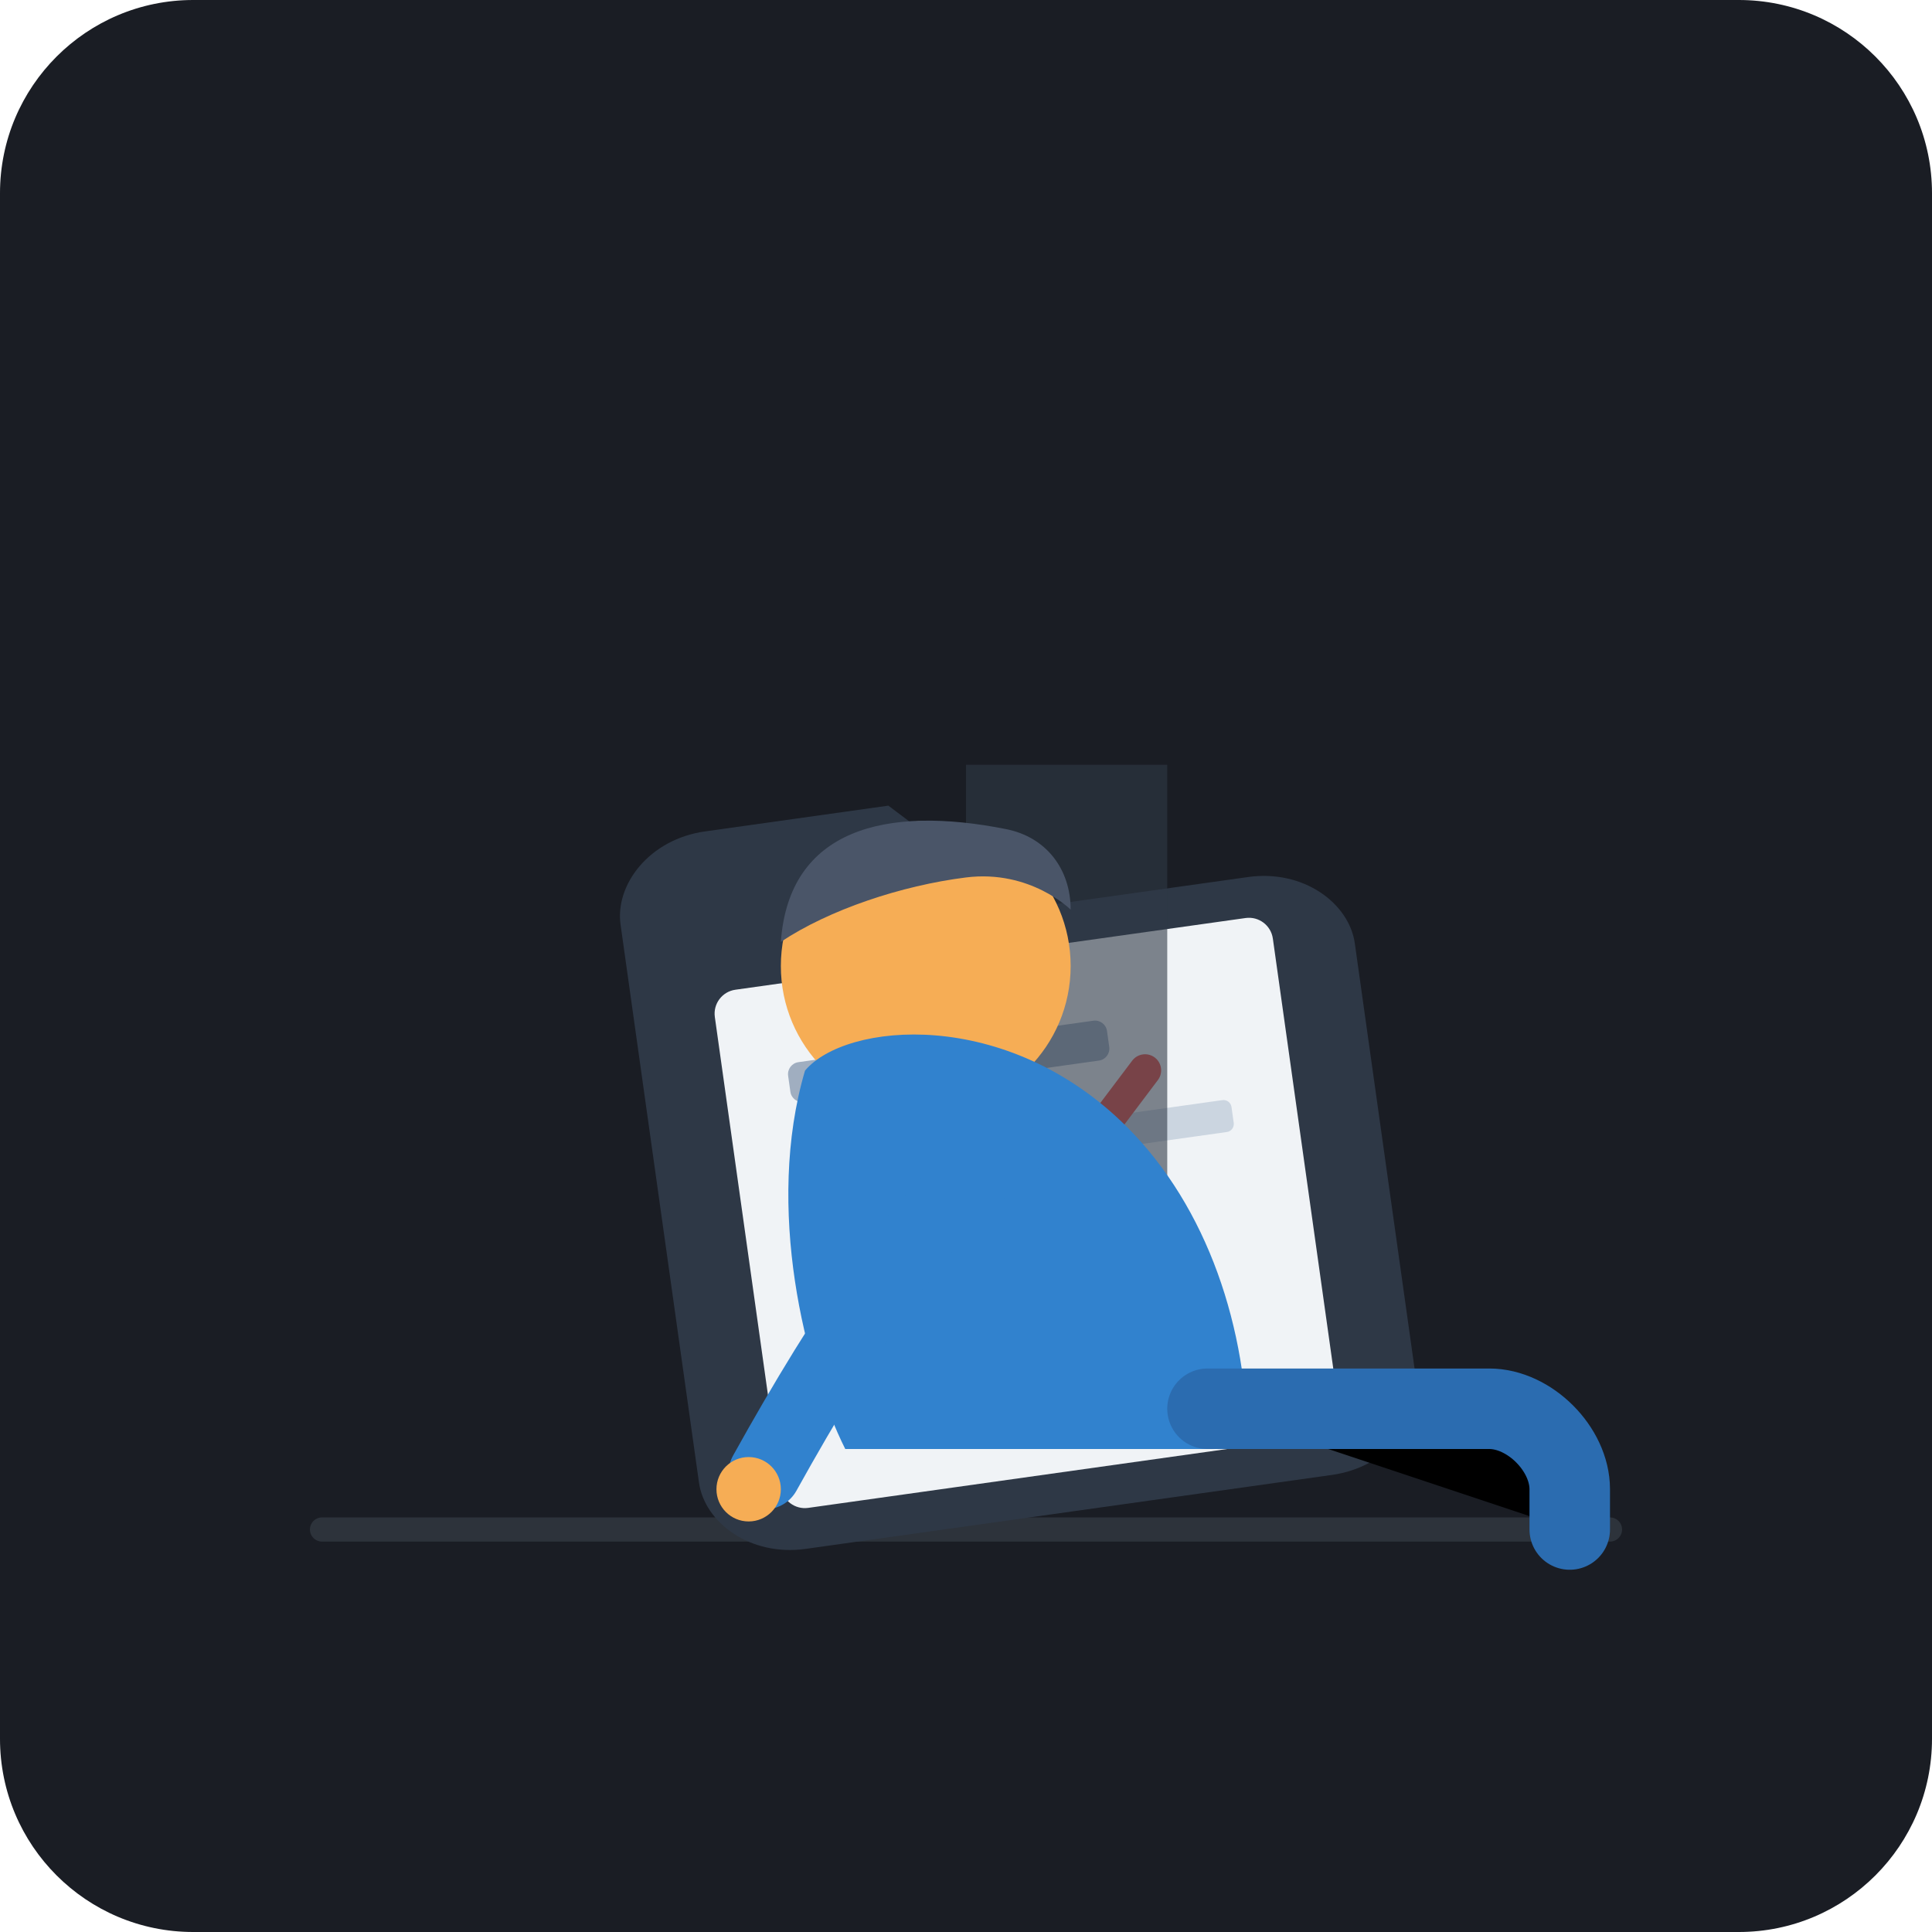
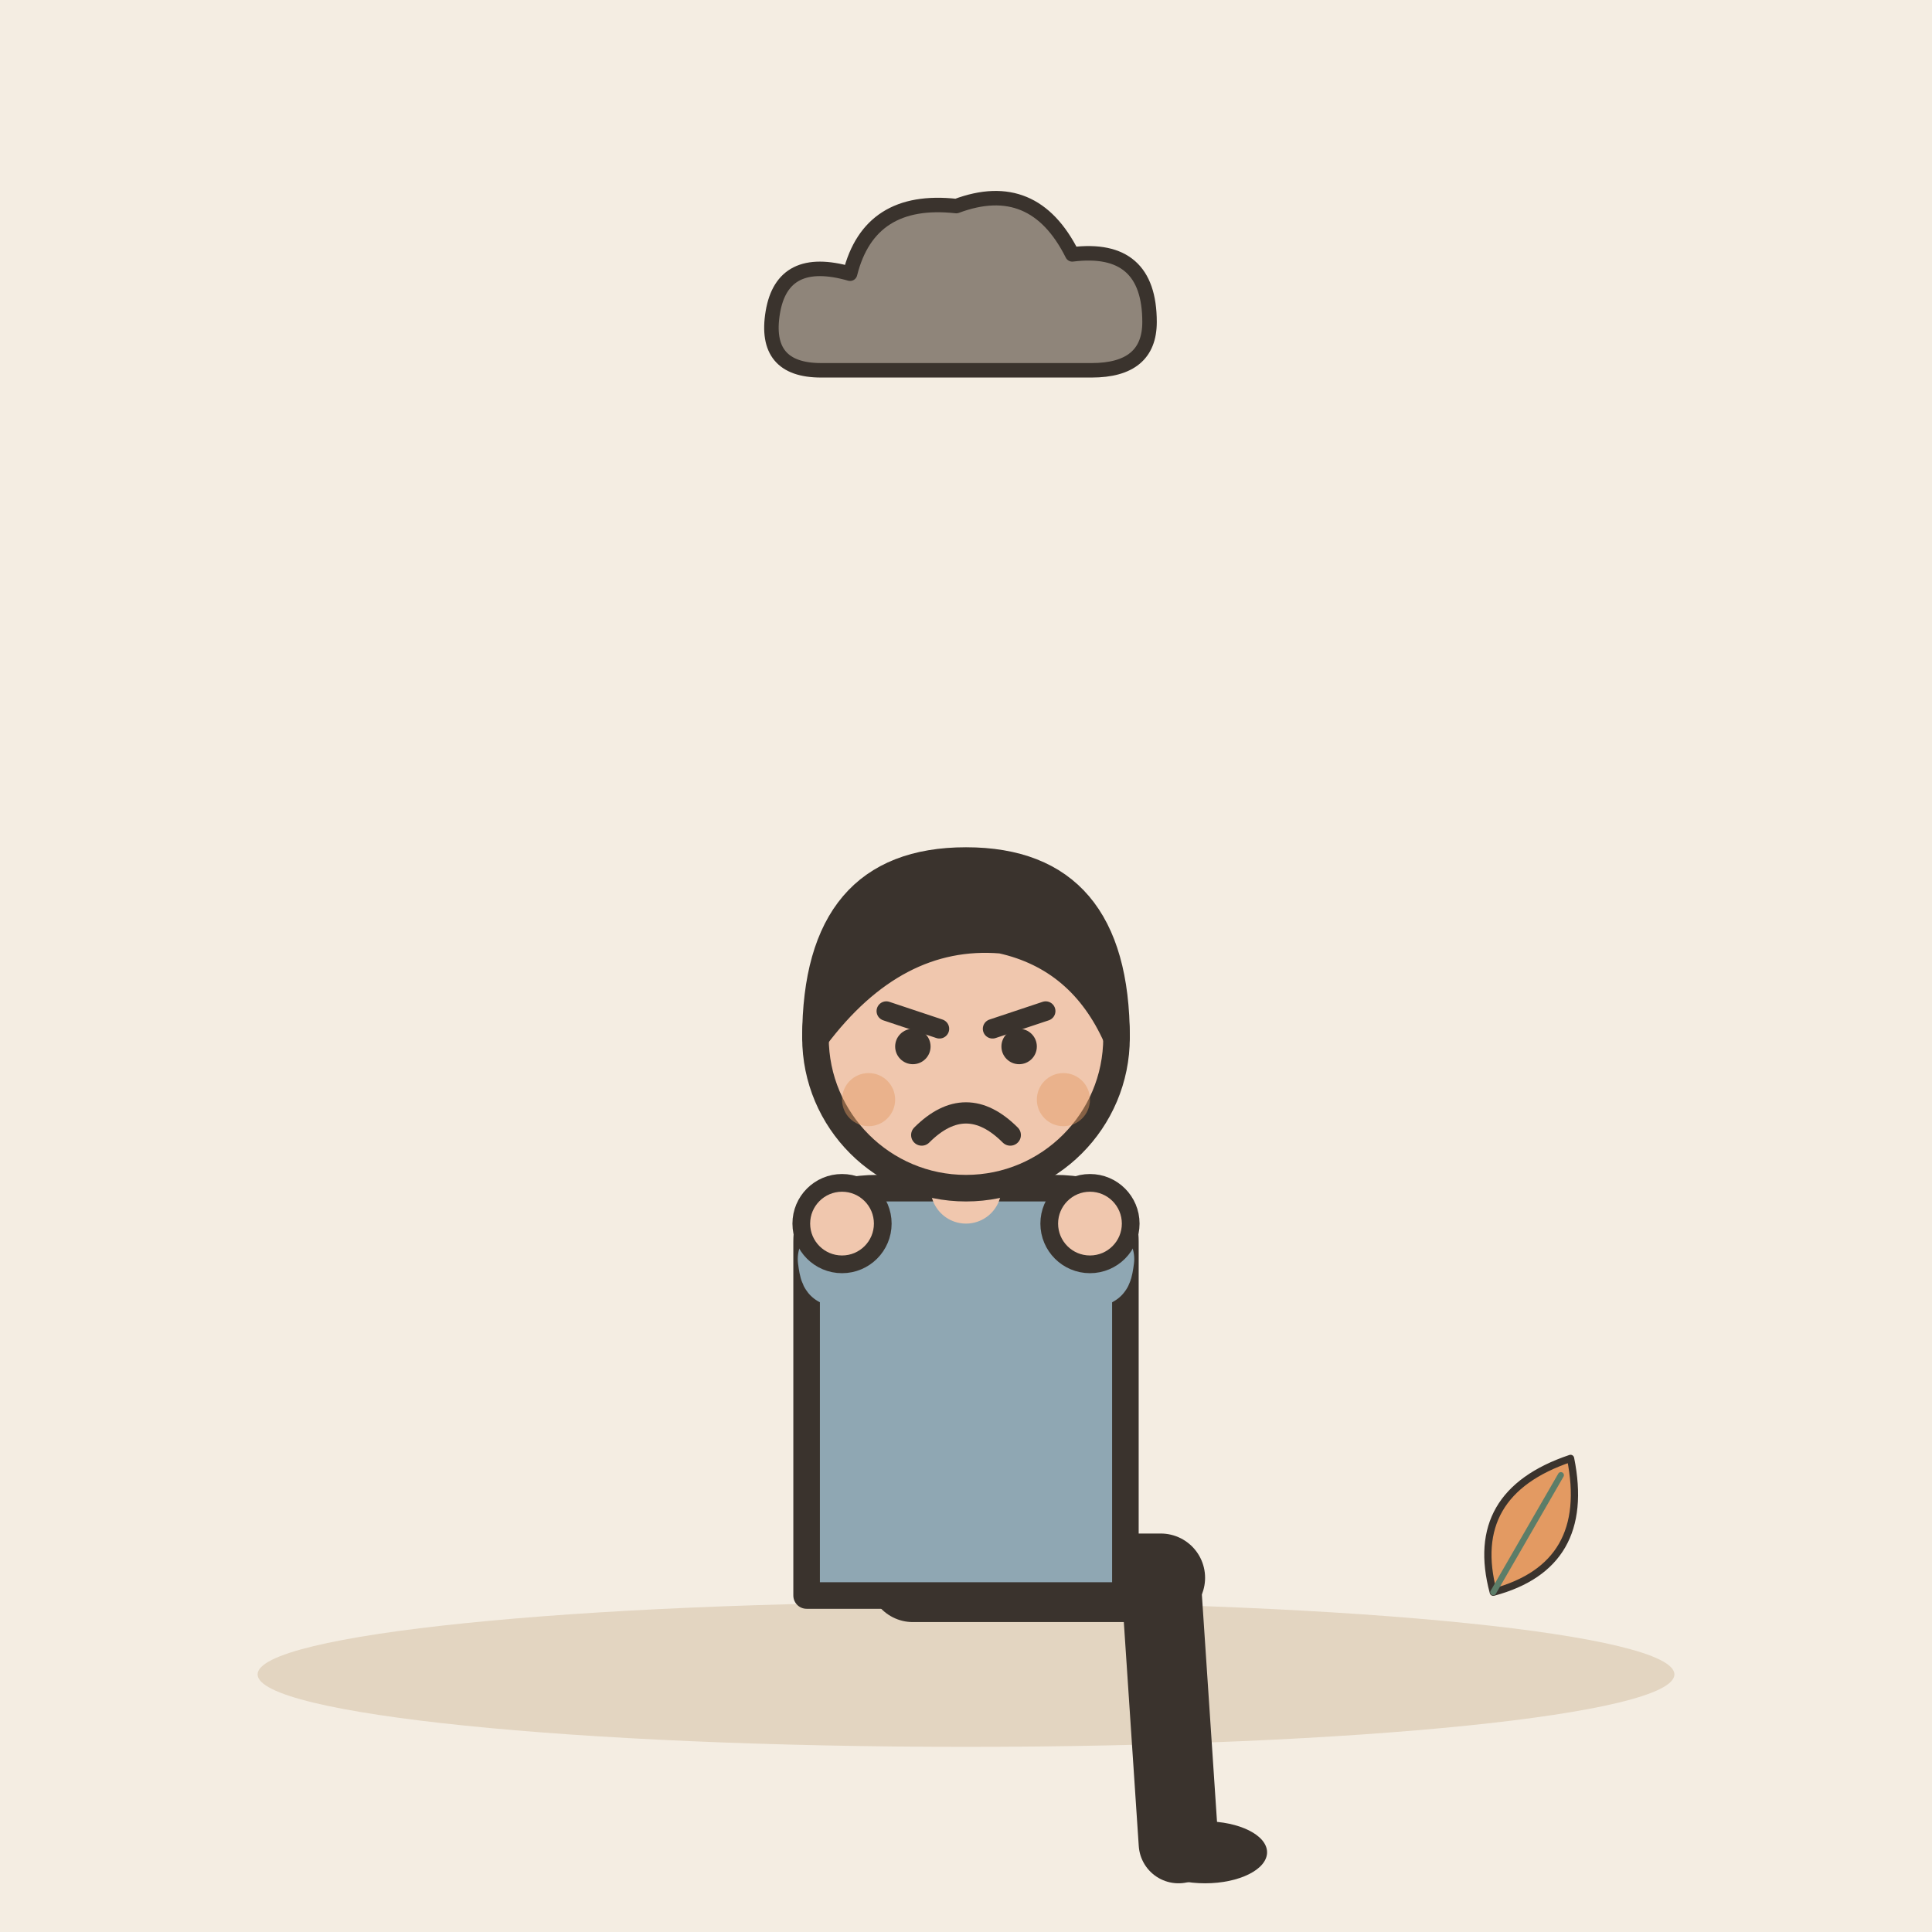
- <svg xmlns="http://www.w3.org/2000/svg" width="240" height="240" viewBox="0 0 240 240">
-   <rect width="240" height="240" rx="24" fill="#1A1D24" />
-   <g transform="translate(0, 5)">
-     <path d="M40 185 L200 185" stroke="#2D333B" stroke-width="3" stroke-linecap="round" />
-     <g transform="translate(75, 95) rotate(-8)">
-       <path d="M0 15 C0 10 5 5 12 5 L35 5 L50 20 L78 20 C85 20 90 25 90 30 L90 85 C90 90 85 95 78 95 L12 95 C5 95 0 90 0 85 Z" fill="#2E3846" />
-       <rect x="10" y="25" width="70" height="65" rx="3" fill="#F0F3F6" />
-       <rect x="18" y="35" width="40" height="5" rx="1.5" fill="#A0AEC0" />
-       <rect x="18" y="47" width="54" height="4" rx="1" fill="#CBD5E0" />
-       <rect x="18" y="57" width="45" height="4" rx="1" fill="#CBD5E0" />
-       <rect x="18" y="67" width="30" height="4" rx="1" fill="#CBD5E0" />
-       <path d="M42 42 L62 62 M62 42 L42 62" stroke="#E5534B" stroke-width="4" stroke-linecap="round" />
+ <svg xmlns="http://www.w3.org/2000/svg" viewBox="0 0 240 240" data-style="editorial">
+   <rect width="240" height="240" fill="#F4EDE2" />
+   <ellipse cx="120" cy="208" rx="88" ry="9" fill="#E3D5C1" />
+   <g transform="translate(120 196) scale(1.1 1.1)">
+     <path d="M-6 0L22 0" stroke="#3A332D" stroke-width="10" stroke-linecap="round" fill="none" />
+     <path d="M22 0L24 30" stroke="#3A332D" stroke-width="9" stroke-linecap="round" fill="none" />
+     <ellipse cx="27" cy="31" rx="7" ry="3.5" fill="#3A332D" />
+     <g transform="translate(0 40)" />
+     <path d="M-18 -38Q-18 -44 -10 -44L10 -44Q18 -44 18 -38L18 2L-18 2Z" fill="#8FA7B3" stroke="#3A332D" stroke-width="3" stroke-linecap="round" stroke-linejoin="round" />
+     <path d="M-15 -36Q-14.5 -32 -14 -40" fill="none" stroke="#8FA7B3" stroke-width="8" stroke-linecap="round" stroke-linejoin="round" />
+     <circle cx="-14" cy="-40" r="4.6" fill="#F0C7AE" stroke="#3A332D" stroke-linecap="round" stroke-linejoin="round" stroke-width="2" />
+     <path d="M15 -36Q14.5 -32 14 -40" fill="none" stroke="#8FA7B3" stroke-width="8" stroke-linecap="round" stroke-linejoin="round" />
+     <circle cx="14" cy="-40" r="4.6" fill="#F0C7AE" stroke="#3A332D" stroke-linecap="round" stroke-linejoin="round" stroke-width="2" />
+     <path d="M0 -44L0 -48" stroke="#F0C7AE" stroke-width="8" stroke-linecap="round" fill="none" />
+     <g transform="translate(0 40)">
+       <circle cx="0" cy="-101" r="17" fill="#F0C7AE" stroke="#3A332D" stroke-width="3" stroke-linecap="round" stroke-linejoin="round" />
+       <path d="M-17 -101Q-17 -121 0 -121Q17 -121 17 -101Q13 -110 4 -112Q-8 -113 -17 -101Z" fill="#3A332D" stroke="#3A332D" stroke-width="3" stroke-linecap="round" stroke-linejoin="round" />
+       <path d="M-9 -104L-3 -102" fill="none" stroke="#3A332D" stroke-width="2.2" stroke-linecap="round" stroke-linejoin="round" />
+       <path d="M9 -104L3 -102" fill="none" stroke="#3A332D" stroke-width="2.2" stroke-linecap="round" stroke-linejoin="round" />
+       <circle cx="-6" cy="-100" r="2" fill="#3A332D" />
+       <circle cx="6" cy="-100" r="2" fill="#3A332D" />
+       <path d="M-5 -90Q0 -95 5 -90" fill="none" stroke="#3A332D" stroke-width="2.4" stroke-linecap="round" stroke-linejoin="round" />
+       <circle cx="-11" cy="-94" r="3" fill="#E39A62" opacity="0.45" />
+       <circle cx="11" cy="-94" r="3" fill="#E39A62" opacity="0.45" />
    </g>
-     <path d="M145 90 L145 155 C145 160 140 165 135 165 L130 165 C125 165 120 160 120 155 L120 90 Z" fill="#2E3846" opacity="0.6" />
-     <circle cx="115" cy="115" r="18" fill="#F6AD55" />
-     <path d="M97 112 C98 98 110 95 125 98 C130 99 133 103 133 108 C133 108 128 103 120 104 C112 105 103 108 97 112 Z" fill="#4A5568" />
-     <path d="M100 128 C105 122 125 120 140 135 C150 145 155 160 155 175 L105 175 C100 165 95 145 100 128 Z" fill="#3182CE" />
-     <path d="M125 138 C115 145 105 160 95 178" stroke="#3182CE" stroke-width="9" stroke-linecap="round" stroke-linejoin="round" />
-     <circle cx="93" cy="180" r="4" fill="#F6AD55" />
-     <path d="M150 170 L185 170 C190 170 195 175 195 180 L195 185" stroke="#2B6CB0" stroke-width="10" stroke-linecap="round" stroke-linejoin="round" />
+   </g>
+   <g transform="translate(120 40) scale(0.6 0.6)">
+     <path d="M-30 10Q-42 10 -40 -2Q-38 -14 -24 -10Q-20 -26 -2 -24Q14 -30 22 -14Q38 -16 38 0Q38 10 26 10Z" fill="#8F857A" stroke="#3A332D" stroke-width="3" stroke-linecap="round" stroke-linejoin="round" />
+   </g>
+   <g transform="translate(190 190) rotate(30) scale(0.3 0.3)">
+     <path d="M0 30Q-30 0 0 -34Q30 0 0 30Z" fill="#E39A62" stroke="#3A332D" stroke-width="3" stroke-linecap="round" stroke-linejoin="round" />
+     <path d="M0 30L0 -26" stroke="#5C7D68" stroke-width="2.5" stroke-linecap="round" fill="none" />
  </g>
</svg>
